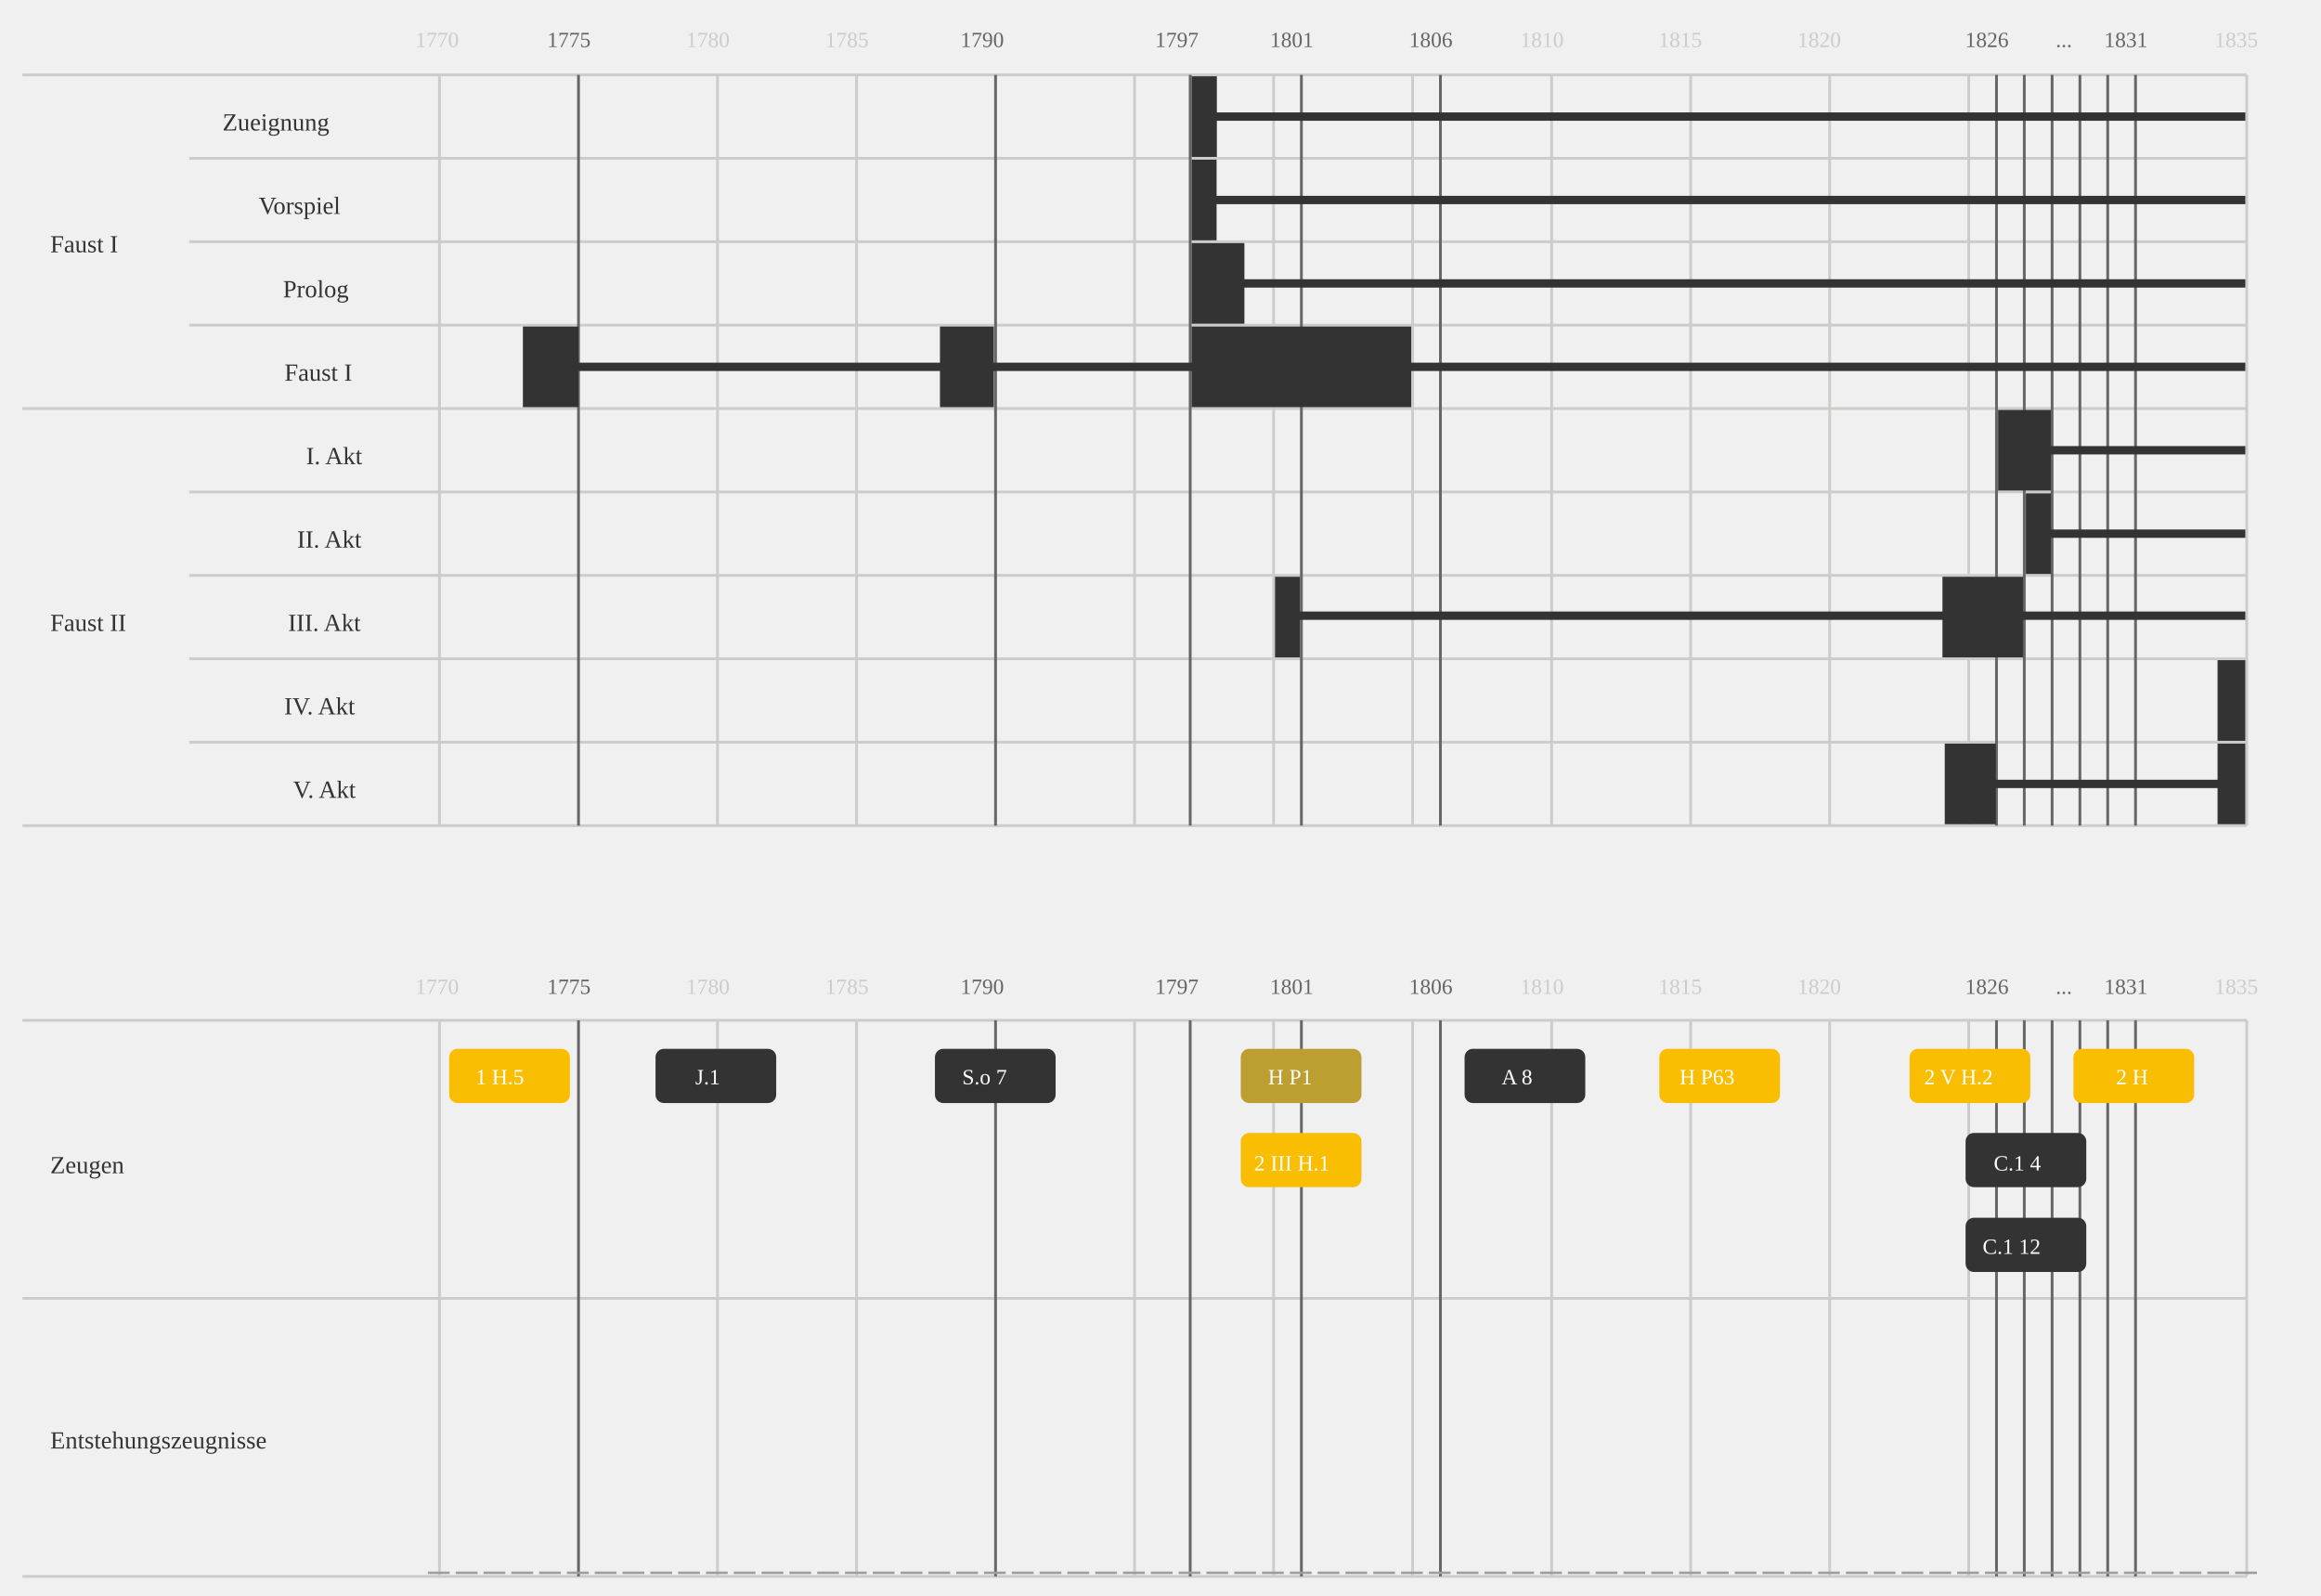
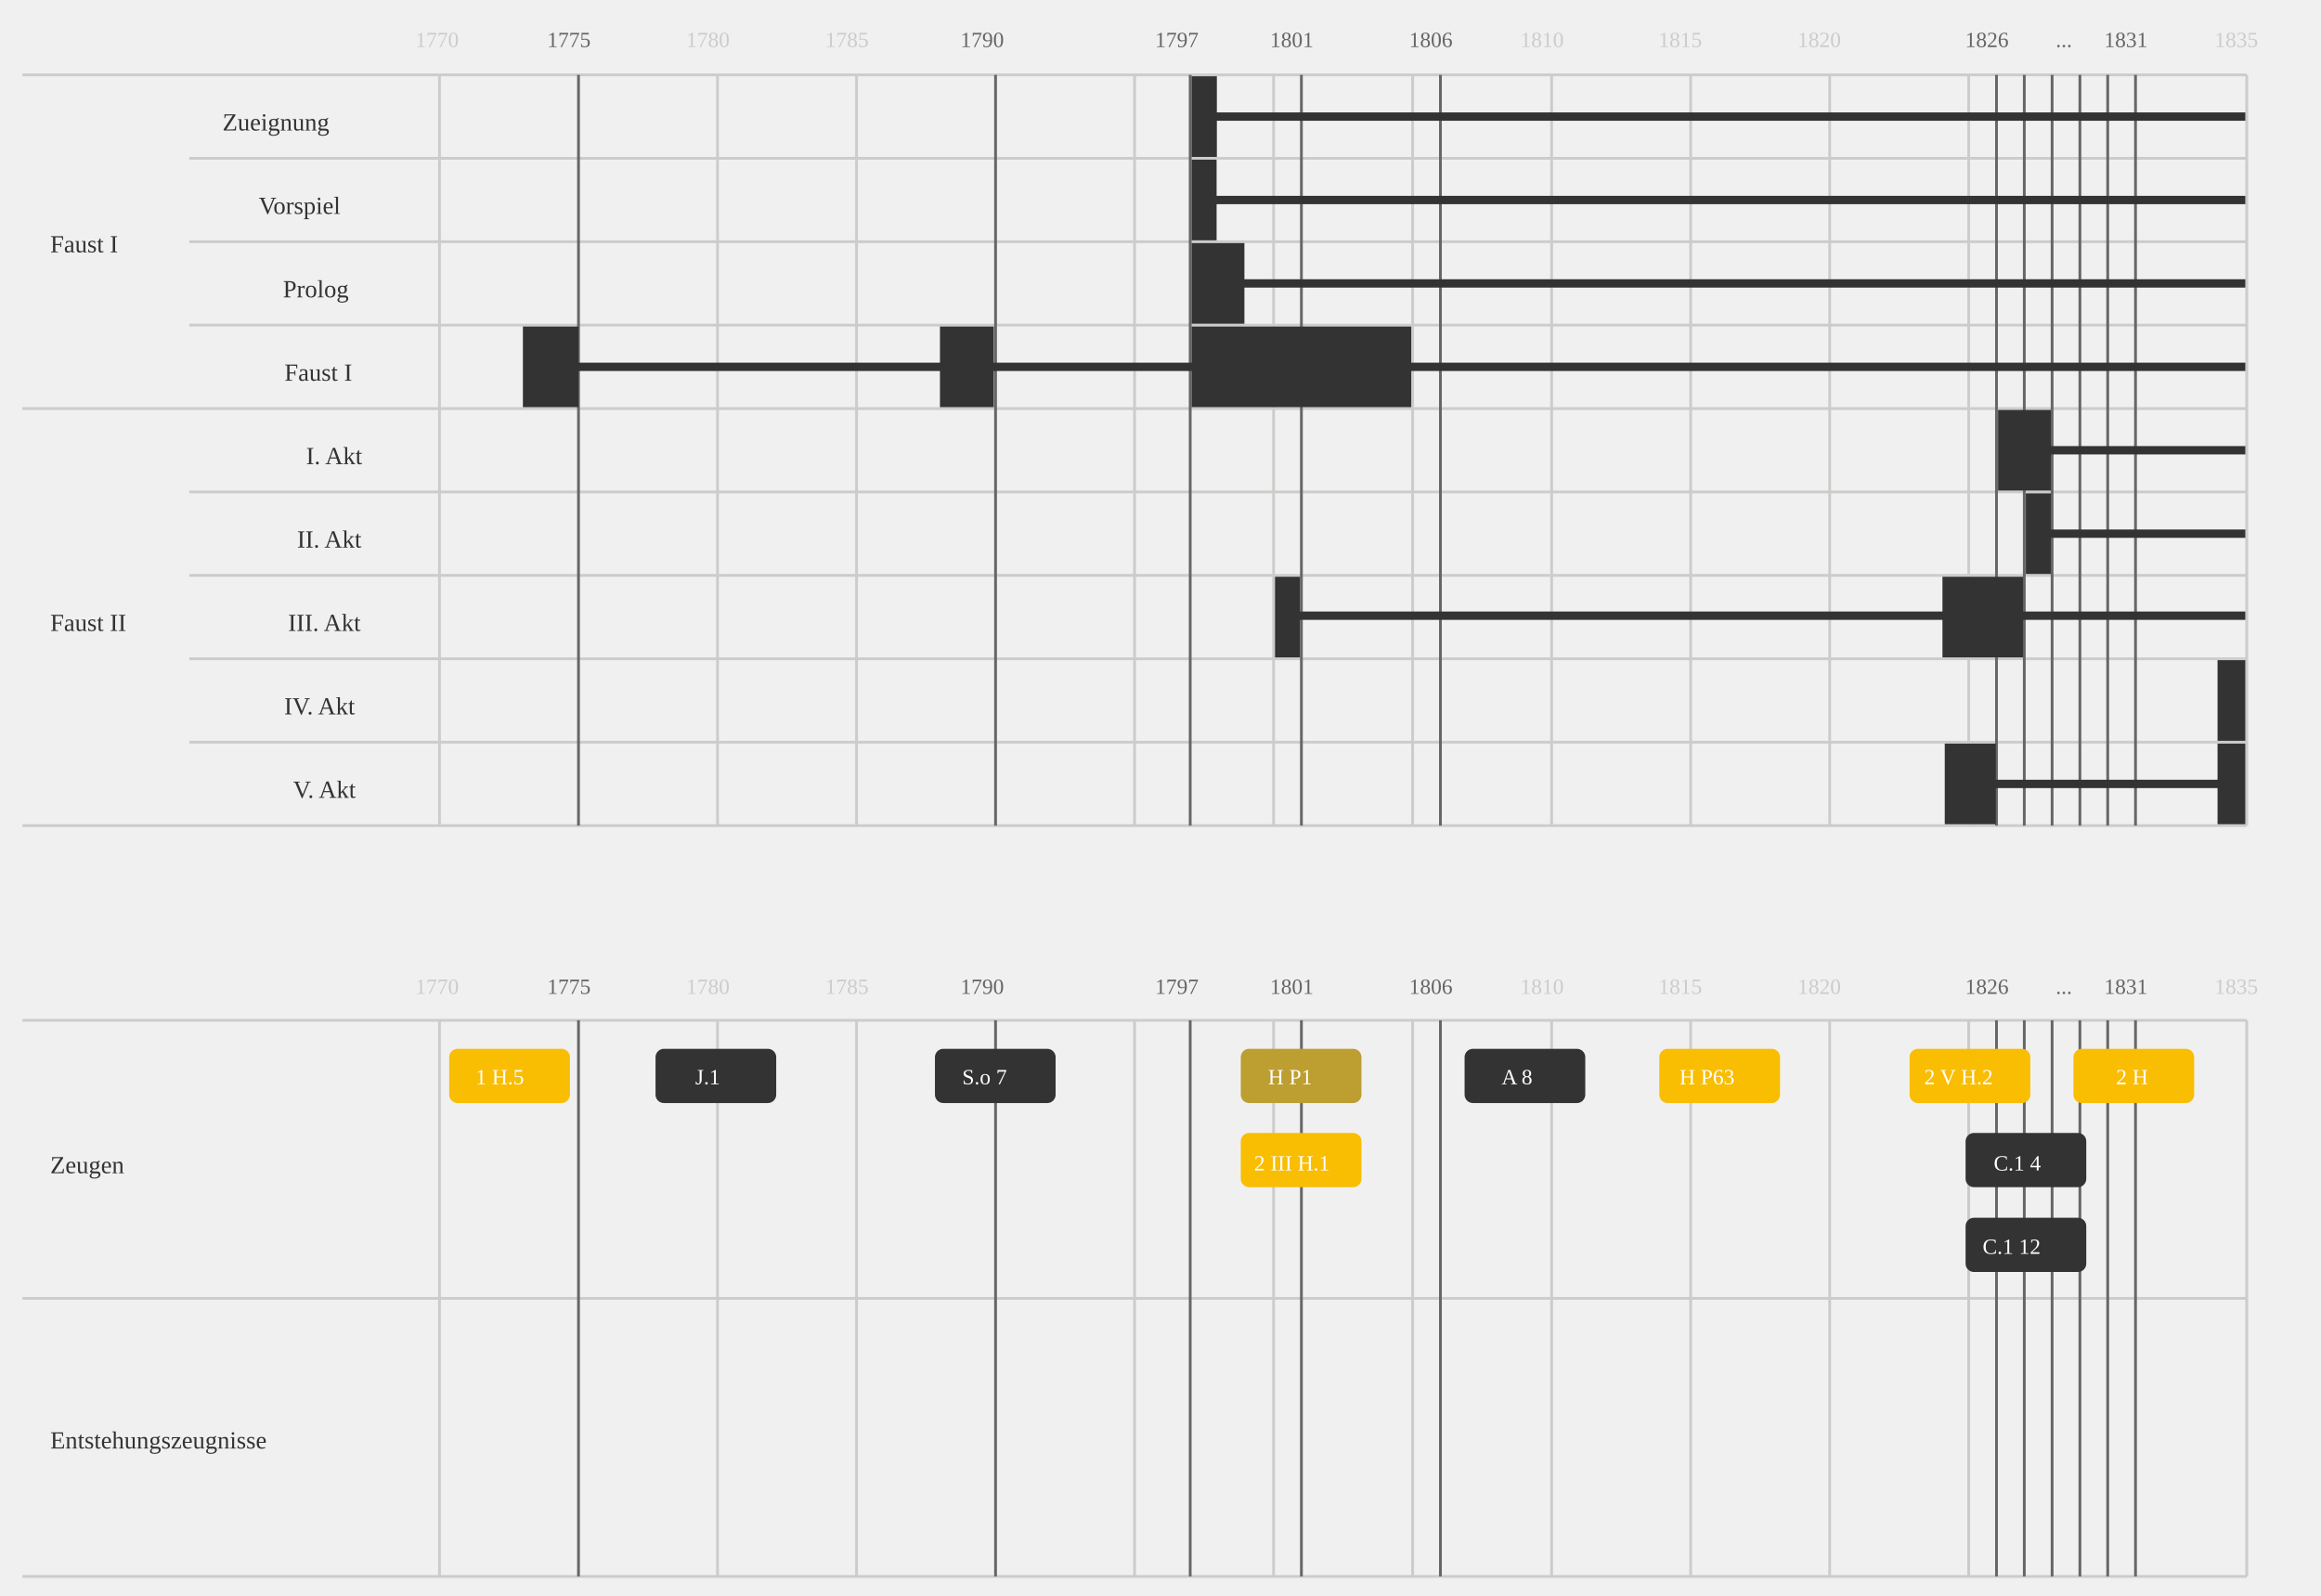
<svg xmlns="http://www.w3.org/2000/svg" xmlns:xlink="http://www.w3.org/1999/xlink" version="1.1" baseProfile="full" width="960" height="660">
  <style type="text/css">

  svg a &gt; * {
    opacity: 0;
  }

  svg a &gt; *:hover {
    opacity: 1;
  }

</style>
  <g id="Genese">
    <g>
      <text transform="matrix(1 0 0 1 226.3062 19.4717)" style="fill:#666666; font-size:0.75em;">1775</text>
      <text transform="matrix(1 0 0 1 283.8062 19.4717)" style="fill:#CCCCCB; font-size:0.75em;">1780</text>
      <text transform="matrix(1 0 0 1 341.3062 19.4717)" style="fill:#CCCCCB; font-size:0.75em;">1785</text>
      <text transform="matrix(1 0 0 1 628.8066 19.4717)" style="fill:#CCCCCB; font-size:0.75em;">1810</text>
      <text transform="matrix(1 0 0 1 685.9609 19.4717)" style="fill:#CCCCCB; font-size:0.75em;">1815</text>
      <text transform="matrix(1 0 0 1 915.9609 19.4717)" style="fill:#CCCCCB; font-size:0.75em;">1835</text>
      <text transform="matrix(1 0 0 1 743.4609 19.4717)" style="fill:#CCCCCB; font-size:0.75em;">1820</text>
      <text transform="matrix(1 0 0 1 171.7837 19.4717)" style="fill:#CCCCCB; font-size:0.75em;">1770</text>
      <text transform="matrix(1 0 0 1 397.248 19.4717)" style="fill:#666666; font-size:0.75em;">1790</text>
      <text transform="matrix(1 0 0 1 477.7627 19.4717)" style="fill:#666666; font-size:0.75em;">1797</text>
      <text transform="matrix(1 0 0 1 525.3057 19.4717)" style="fill:#666666; font-size:0.75em;">1801</text>
      <text transform="matrix(1 0 0 1 582.8066 19.4717)" style="fill:#666666; font-size:0.75em;">1806</text>
      <text transform="matrix(1 0 0 1 812.8076 19.4717)" style="fill:#666666; font-size:0.75em;">1826</text>
      <text transform="matrix(1 0 0 1 850.2852 19.4717)" style="fill:#666666; font-size:0.75em;">...</text>
      <text transform="matrix(1 0 0 1 870.3076 19.4717)" style="fill:#666666; font-size:0.75em;">1831</text>
      <line style="fill:none;stroke:#CCCCCB;stroke-width:1.15;" x1="9.277" y1="30.97" x2="929.281" y2="30.97" />
      <line style="fill:none;stroke:#CCCCCB;stroke-width:1.15;" x1="78.277" y1="65.47" x2="929.281" y2="65.47" />
      <line style="fill:none;stroke:#CCCCCB;stroke-width:1.15;" x1="78.277" y1="99.97" x2="929.281" y2="99.97" />
      <line style="fill:none;stroke:#CCCCCB;stroke-width:1.15;" x1="78.277" y1="134.47" x2="929.281" y2="134.47" />
      <line style="fill:none;stroke:#CCCCCB;stroke-width:1.15;" x1="9.277" y1="168.97" x2="929.281" y2="168.97" />
      <line style="fill:none;stroke:#CCCCCB;stroke-width:1.15;" x1="78.277" y1="203.47" x2="929.281" y2="203.47" />
      <line style="fill:none;stroke:#CCCCCB;stroke-width:1.15;" x1="78.277" y1="237.97" x2="929.281" y2="237.97" />
      <line style="fill:none;stroke:#CCCCCB;stroke-width:1.15;" x1="78.277" y1="272.47" x2="929.281" y2="272.47" />
      <line style="fill:none;stroke:#CCCCCB;stroke-width:1.15;" x1="78.277" y1="306.97" x2="929.281" y2="306.97" />
      <line style="fill:none;stroke:#CCCCCB;stroke-width:1.15;" x1="9.277" y1="341.47" x2="929.281" y2="341.47" />
      <line style="fill:none;stroke:#CCCCCB;stroke-width:1.15;" x1="181.777" y1="30.97" x2="181.777" y2="341.47" />
      <line style="fill:none;stroke:#CCCCCB;stroke-width:1.15;" x1="296.777" y1="30.97" x2="296.777" y2="341.47" />
      <line style="fill:none;stroke:#CCCCCB;stroke-width:1.15;" x1="354.277" y1="30.97" x2="354.277" y2="341.47" />
      <line style="fill:none;stroke:#CCCCCB;stroke-width:1.15;" x1="469.277" y1="30.97" x2="469.277" y2="341.47" />
      <line style="fill:none;stroke:#CCCCCB;stroke-width:1.15;" x1="526.781" y1="30.97" x2="526.781" y2="341.47" />
      <line style="fill:none;stroke:#CCCCCB;stroke-width:1.15;" x1="584.281" y1="30.97" x2="584.281" y2="341.47" />
      <line style="fill:none;stroke:#CCCCCB;stroke-width:1.15;" x1="641.781" y1="30.97" x2="641.781" y2="341.47" />
      <line style="fill:none;stroke:#CCCCCB;stroke-width:1.15;" x1="699.281" y1="30.97" x2="699.281" y2="341.47" />
      <line style="fill:none;stroke:#CCCCCB;stroke-width:1.15;" x1="756.781" y1="30.97" x2="756.781" y2="341.47" />
      <line style="fill:none;stroke:#CCCCCB;stroke-width:1.15;" x1="814.281" y1="30.97" x2="814.281" y2="341.47" />
      <line style="fill:none;stroke:#CCCCCB;stroke-width:1.15;" x1="929.281" y1="30.97" x2="929.281" y2="341.47" />
      <line style="fill:none;stroke:#666666;stroke-width:1.15;" x1="239.277" y1="30.97" x2="239.277" y2="341.47" />
      <line style="fill:none;stroke:#666666;stroke-width:1.15;" x1="411.777" y1="30.97" x2="411.777" y2="341.47" />
      <line style="fill:none;stroke:#666666;stroke-width:1.15;" x1="492.281" y1="30.97" x2="492.281" y2="341.47" />
      <line style="fill:none;stroke:#666666;stroke-width:1.15;" x1="538.281" y1="30.97" x2="538.281" y2="341.47" />
      <line style="fill:none;stroke:#666666;stroke-width:1.15;" x1="871.781" y1="30.97" x2="871.781" y2="341.47" />
      <line style="fill:none;stroke:#666666;stroke-width:1.15;" x1="595.781" y1="30.97" x2="595.781" y2="341.47" />
      <line style="fill:none;stroke:#666666;stroke-width:1.15;" x1="825.781" y1="30.97" x2="825.781" y2="341.47" />
      <line style="fill:none;stroke:#666666;stroke-width:1.15;" x1="837.281" y1="30.97" x2="837.281" y2="341.47" />
      <line style="fill:none;stroke:#666666;stroke-width:1.15;" x1="848.781" y1="30.97" x2="848.781" y2="341.47" />
      <line style="fill:none;stroke:#666666;stroke-width:1.15;" x1="860.281" y1="30.97" x2="860.281" y2="341.47" />
      <line style="fill:none;stroke:#666666;stroke-width:1.15;" x1="883.281" y1="30.97" x2="883.281" y2="341.47" />
      <text transform="matrix(1 0 0 1 92.0278 53.9722)" style="fill:#333333; font-size:0.85em;">Zueignung</text>
      <text transform="matrix(1 0 0 1 107.001 88.4712)" style="fill:#333333; font-size:0.85em;">Vorspiel</text>
      <text transform="matrix(1 0 0 1 117.0337 122.9707)" style="fill:#333333; font-size:0.85em;">Prolog</text>
      <text transform="matrix(1 0 0 1 117.6406 157.4712)" style="fill:#333333; font-size:0.85em;">Faust I</text>
      <text transform="matrix(1 0 0 1 126.5835 191.9712)" style="fill:#333333; font-size:0.85em;">I. Akt</text>
      <text transform="matrix(1 0 0 1 122.8711 226.4712)" style="fill:#333333; font-size:0.85em;">II. Akt</text>
      <text transform="matrix(1 0 0 1 119.1592 260.9712)" style="fill:#333333; font-size:0.85em;">III. Akt</text>
      <text transform="matrix(1 0 0 1 117.5303 295.4707)" style="fill:#333333; font-size:0.85em;">IV. Akt</text>
      <text transform="matrix(1 0 0 1 121.2427 329.9712)" style="fill:#333333; font-size:0.85em;">V. Akt</text>
      <text transform="matrix(1 0 0 1 20.7773 260.9712)" style="fill:#333333; font-size:0.85em;">Faust II</text>
      <text transform="matrix(1 0 0 1 20.7773 104.3789)" style="fill:#333333; font-size:0.85em;">Faust I</text>
    </g>
    <g id="Grobgliederung">
      <polygon style="fill:#333333;" points="928.706,46.495 503.316,46.495 503.316,31.545 492.856,31.545 492.856,46.495     492.856,49.945 492.856,64.895 503.316,64.895 503.316,49.945 928.706,49.945" />
      <polygon style="fill:#333333;" points="928.706,80.995 503.206,80.995 503.206,66.045 492.856,66.045 492.856,80.995     492.856,84.445 492.856,99.395 503.206,99.395 503.206,84.445 928.706,84.445" />
      <polygon style="fill:#333333;" points="928.706,115.495 514.706,115.495 514.706,100.545 492.856,100.545 492.856,115.495     492.856,118.945 492.856,133.895 514.706,133.895 514.706,118.945 928.706,118.945" />
      <polygon style="fill:#333333;" points="928.706,149.995 583.706,149.995 583.706,135.045 492.856,135.045 492.856,149.995     411.059,149.995 411.059,135.045 388.777,135.045 388.777,149.995 239.277,149.995 239.277,135.045 216.277,135.045     216.277,168.395 239.277,168.395 239.277,153.445 388.777,153.445 388.777,168.395 411.059,168.395 411.059,153.445     492.856,153.445 492.856,168.395 583.706,168.395 583.706,153.445 928.706,153.445" />
      <polygon style="fill:#333333;" points="928.706,184.495 848.273,184.495 848.273,169.545 826.424,169.545 826.424,202.895     848.273,202.895 848.273,187.945 928.706,187.945" />
      <polygon style="fill:#333333;" points="928.706,218.995 848.273,218.995 848.273,204.045 837.924,204.045 837.924,237.395     848.273,237.395 848.273,222.445 928.706,222.445" />
      <polygon style="fill:#333333;" points="928.706,252.92 836.773,252.92 836.773,238.545 803.424,238.545 803.424,252.92     537.706,252.92 537.706,238.545 527.356,238.545 527.356,271.895 537.706,271.895 537.706,256.37 803.424,256.37 803.424,271.895     836.773,271.895 836.773,256.37 928.706,256.37" />
      <rect x="917.206" y="273.045" style="fill:#333333;" width="11.5" height="33.35" />
      <polygon style="fill:#333333;" points="917.206,307.545 917.206,322.495 825.503,322.495 825.503,307.545 804.376,307.545     804.376,340.895 825.503,340.895 825.503,325.945 917.206,325.945 917.206,340.895 928.706,340.895 928.706,307.545" />
    </g>
    <a xlink:href="genesis_faust_i">
      <rect x="9.277" y="30.436" width="920.004" height="138" style="fill:#ADD8E6; fill-opacity:0.25" class="highlight show-tooltip" title="Faust I" />
    </a>
    <a xlink:href="genesis_faust_ii">
      <rect x="9.277" y="168.436" width="920.004" height="172.5" style="fill:#ADD8E6; fill-opacity:0.25" class="highlight show-tooltip" title="Faust II" />
    </a>
  </g>
  <g id="Zeugnisse">
    <g>
      <text transform="matrix(1 0 0 1 226.3062 411.0742)" style="fill:#666666; font-size:0.75em;">1775</text>
      <text transform="matrix(1 0 0 1 283.8062 411.0742)" style="fill:#CCCCCB; font-size:0.75em;">1780</text>
      <text transform="matrix(1 0 0 1 341.3062 411.0742)" style="fill:#CCCCCB; font-size:0.75em;">1785</text>
      <text transform="matrix(1 0 0 1 628.8066 411.0742)" style="fill:#CCCCCB; font-size:0.75em;">1810</text>
      <text transform="matrix(1 0 0 1 685.9609 411.0742)" style="fill:#CCCCCB; font-size:0.75em;">1815</text>
      <text transform="matrix(1 0 0 1 915.9609 411.0742)" style="fill:#CCCCCB; font-size:0.75em;">1835</text>
      <text transform="matrix(1 0 0 1 743.4609 411.0742)" style="fill:#CCCCCB; font-size:0.75em;">1820</text>
      <text transform="matrix(1 0 0 1 171.7837 411.0742)" style="fill:#CCCCCB; font-size:0.75em;">1770</text>
      <text transform="matrix(1 0 0 1 397.248 411.0742)" style="fill:#666666; font-size:0.75em;">1790</text>
      <text transform="matrix(1 0 0 1 477.7627 411.0742)" style="fill:#666666; font-size:0.75em;">1797</text>
      <text transform="matrix(1 0 0 1 525.3057 411.0742)" style="fill:#666666; font-size:0.75em;">1801</text>
      <text transform="matrix(1 0 0 1 582.8066 411.0742)" style="fill:#666666; font-size:0.75em;">1806</text>
      <text transform="matrix(1 0 0 1 812.8076 411.0742)" style="fill:#666666; font-size:0.75em;">1826</text>
      <text transform="matrix(1 0 0 1 850.2852 411.0742)" style="fill:#666666; font-size:0.75em;">...</text>
      <text transform="matrix(1 0 0 1 870.3076 411.0742)" style="fill:#666666; font-size:0.75em;">1831</text>
      <line style="fill:none;stroke:#CCCCCB;stroke-width:1.15;" x1="9.277" y1="421.997" x2="929.281" y2="421.997" />
      <line style="fill:none;stroke:#CCCCCB;stroke-width:1.15;" x1="9.277" y1="536.997" x2="929.281" y2="536.997" />
      <line style="fill:none;stroke:#CCCCCB;stroke-width:1.15;" x1="9.277" y1="651.997" x2="929.281" y2="651.997" />
      <line style="fill:none;stroke:#CCCCCB;stroke-width:1.15;" x1="181.777" y1="421.997" x2="181.777" y2="651.997" />
      <line style="fill:none;stroke:#CCCCCB;stroke-width:1.15;" x1="296.777" y1="421.997" x2="296.777" y2="651.997" />
      <line style="fill:none;stroke:#CCCCCB;stroke-width:1.15;" x1="354.277" y1="421.997" x2="354.277" y2="651.997" />
      <line style="fill:none;stroke:#CCCCCB;stroke-width:1.15;" x1="469.277" y1="421.997" x2="469.277" y2="651.997" />
      <line style="fill:none;stroke:#CCCCCB;stroke-width:1.15;" x1="526.781" y1="421.997" x2="526.781" y2="651.997" />
      <line style="fill:none;stroke:#CCCCCB;stroke-width:1.15;" x1="584.281" y1="421.997" x2="584.281" y2="651.997" />
      <line style="fill:none;stroke:#CCCCCB;stroke-width:1.15;" x1="641.781" y1="421.997" x2="641.781" y2="651.997" />
      <line style="fill:none;stroke:#CCCCCB;stroke-width:1.15;" x1="699.281" y1="421.997" x2="699.281" y2="651.997" />
      <line style="fill:none;stroke:#CCCCCB;stroke-width:1.15;" x1="756.781" y1="421.997" x2="756.781" y2="651.997" />
      <line style="fill:none;stroke:#CACAC9;stroke-width:1.15;" x1="814.281" y1="421.997" x2="814.281" y2="651.997" />
      <line style="fill:none;stroke:#CCCCCB;stroke-width:1.15;" x1="929.281" y1="421.997" x2="929.281" y2="651.997" />
      <line style="fill:none;stroke:#666666;stroke-width:1.15;" x1="239.277" y1="421.997" x2="239.277" y2="651.997" />
      <line style="fill:none;stroke:#666666;stroke-width:1.15;" x1="411.777" y1="421.997" x2="411.777" y2="651.997" />
      <line style="fill:none;stroke:#666666;stroke-width:1.15;" x1="492.281" y1="421.997" x2="492.281" y2="651.997" />
      <line style="fill:none;stroke:#666666;stroke-width:1.15;" x1="538.281" y1="421.997" x2="538.281" y2="651.997" />
      <line style="fill:none;stroke:#666666;stroke-width:1.15;" x1="871.781" y1="421.997" x2="871.781" y2="651.997" />
      <line style="fill:none;stroke:#666666;stroke-width:1.15;" x1="595.781" y1="421.997" x2="595.781" y2="651.997" />
      <line style="fill:none;stroke:#666666;stroke-width:1.15;" x1="825.781" y1="421.997" x2="825.781" y2="651.997" />
      <line style="fill:none;stroke:#666666;stroke-width:1.15;" x1="837.281" y1="421.997" x2="837.281" y2="651.997" />
      <line style="fill:none;stroke:#666666;stroke-width:1.15;" x1="848.781" y1="421.997" x2="848.781" y2="651.997" />
      <line style="fill:none;stroke:#666666;stroke-width:1.15;" x1="860.281" y1="421.997" x2="860.281" y2="651.997" />
      <line style="fill:none;stroke:#666666;stroke-width:1.15;" x1="883.281" y1="421.997" x2="883.281" y2="651.997" />
      <text transform="matrix(1 0 0 1 20.7773 485.249)" style="fill:#333333; font-size:0.85em;">Zeugen</text>
      <text transform="matrix(1 0 0 1 20.7773 599.0986)" style="fill:#333333; font-size:0.85em;">Entstehungszeugnisse</text>
    </g>
    <g id="Zeugen">
      <path style="fill:#F9BD02;" d="M235.722,452.76c0,1.896-1.553,3.449-3.45,3.449h-43.019c-1.897,0-3.449-1.554-3.449-3.449v-15.525    c0-1.896,1.552-3.45,3.449-3.45h43.019c1.897,0,3.45,1.554,3.45,3.45V452.76z" />
      <path style="fill:#333333;" d="M321.054,452.76c0,1.896-1.553,3.449-3.45,3.449h-43.018c-1.898,0-3.45-1.554-3.45-3.449v-15.525    c0-1.896,1.552-3.45,3.45-3.45h43.018c1.897,0,3.45,1.554,3.45,3.45V452.76z" />
      <path style="fill:#333333;" d="M436.622,452.76c0,1.896-1.553,3.449-3.45,3.449h-43.019c-1.897,0-3.45-1.554-3.45-3.449v-15.525    c0-1.896,1.553-3.45,3.45-3.45h43.019c1.897,0,3.45,1.554,3.45,3.45V452.76z" />
      <path style="fill:#333333;" d="M655.693,452.76c0,1.896-1.552,3.449-3.45,3.449h-43.016c-1.898,0-3.45-1.554-3.45-3.449v-15.525    c0-1.896,1.552-3.45,3.45-3.45h43.014c1.897,0,3.45,1.554,3.45,3.45L655.693,452.76L655.693,452.76z" />
      <path style="fill:#BC9E31;" d="M563.118,452.76c0,1.896-1.552,3.449-3.45,3.449h-43.016c-1.898,0-3.45-1.554-3.45-3.449v-15.525    c0-1.896,1.552-3.45,3.45-3.45h43.016c1.898,0,3.45,1.554,3.45,3.45V452.76z" />
      <path style="fill:#F9BD02;" d="M736.243,452.76c0,1.896-1.555,3.449-3.45,3.449h-43.017c-1.896,0-3.449-1.554-3.449-3.449v-15.525    c0-1.896,1.554-3.45,3.449-3.45h43.017c1.896,0,3.45,1.554,3.45,3.45V452.76z" />
      <path style="fill:#F9BD02;" d="M839.759,452.76c0,1.896-1.558,3.449-3.45,3.449h-43.02c-1.896,0-3.45-1.554-3.45-3.449v-15.525    c0-1.896,1.555-3.45,3.45-3.45h43.02c1.893,0,3.45,1.554,3.45,3.45V452.76z" />
      <path style="fill:#333333;" d="M862.916,487.555c0,1.896-1.553,3.45-3.45,3.45h-43.02c-1.895,0-3.45-1.555-3.45-3.45v-15.525    c0-1.896,1.556-3.449,3.45-3.449h43.02c1.897,0,3.45,1.553,3.45,3.449V487.555z" />
      <path style="fill:#333333;" d="M862.916,522.636c0,1.895-1.553,3.449-3.45,3.449h-43.02c-1.895,0-3.45-1.555-3.45-3.449V507.11    c0-1.898,1.556-3.45,3.45-3.45h43.02c1.897,0,3.45,1.552,3.45,3.45V522.636z" />
      <path style="fill:#F9BD02;" d="M907.536,452.76c0,1.896-1.552,3.449-3.449,3.449h-43.018c-1.895,0-3.45-1.554-3.45-3.449v-15.525    c0-1.896,1.556-3.45,3.45-3.45h43.018c1.897,0,3.449,1.554,3.449,3.45V452.76z" />
      <path style="fill:#F9BD02;" d="M563.118,487.563c0,1.895-1.552,3.45-3.45,3.45h-43.016c-1.898,0-3.45-1.556-3.45-3.45v-15.524    c0-1.898,1.552-3.45,3.45-3.45h43.016c1.898,0,3.45,1.552,3.45,3.45V487.563z" />
      <text transform="matrix(1 0 0 1 196.7275 448.4492)" style="fill:#FFFFFF; font-size:0.75em;">1 H.5</text>
      <text transform="matrix(1 0 0 1 287.5771 448.4492)" style="fill:#FFFFFF; font-size:0.75em;">J.1</text>
      <text transform="matrix(1 0 0 1 397.9775 448.4492)" style="fill:#FFFFFF; font-size:0.75em;">S.o 7</text>
      <text transform="matrix(1 0 0 1 694.6787 448.4492)" style="fill:#FFFFFF; font-size:0.75em;">H P63</text>
      <text transform="matrix(1 0 0 1 795.8779 448.4492)" style="fill:#FFFFFF; font-size:0.75em;">2 V H.2</text>
      <text transform="matrix(1 0 0 1 875.2285 448.4492)" style="fill:#FFFFFF; font-size:0.75em;">2 H</text>
      <text transform="matrix(1 0 0 1 524.4766 448.4492)" style="fill:#FFFFFF; font-size:0.75em;">H P1</text>
      <text transform="matrix(1 0 0 1 518.7266 484.0986)" style="fill:#FFFFFF; font-size:0.75em;">2 III H.1</text>
      <text transform="matrix(1 0 0 1 824.6279 484.0986)" style="fill:#FFFFFF; font-size:0.75em;">C.1 4</text>
      <text transform="matrix(1 0 0 1 820.0283 518.5986)" style="fill:#FFFFFF; font-size:0.75em;">C.1 12</text>
      <text transform="matrix(1 0 0 1 621.0781 448.4492)" style="fill:#FFFFFF; font-size:0.75em;">A 8</text>
      <a xlink:href="document?sigil=1_H.5">
        <rect x="185.802" y="433.739" style="fill-opacity:0;" width="50" height="23" class="invisible" />
      </a>
      <a xlink:href="document?sigil=J.1">
        <rect x="270.327" y="433.739" style="fill-opacity:0;" width="50" height="23" class="invisible" />
      </a>
      <a xlink:href="# ">
        <rect x="386.478" y="433.739" style="fill-opacity:0;" width="50" height="23" class="invisible" />
      </a>
      <a xlink:href="document?sigil=H_P1">
        <rect x="512.981" y="433.739" style="fill-opacity:0;" width="50" height="23" class="invisible" />
      </a>
      <a xlink:href="document?sigil=2_III_H.1">
        <rect x="512.981" y="468.585" style="fill-opacity:0;" width="50" height="23" class="invisible" />
      </a>
      <a xlink:href="#">
        <rect x="605.556" y="433.739" style="fill-opacity:0;" width="50" height="23" class="invisible" />
      </a>
      <a xlink:href="document?sigil=H_P63">
        <rect x="686.056" y="433.739" style="fill-opacity:0;" width="50" height="23" class="invisible" />
      </a>
      <a xlink:href="document?sigil=2_V_H.2">
        <rect x="789.556" y="433.739" style="fill-opacity:0;" width="50" height="23" class="invisible" />
      </a>
      <a xlink:href="document?sigil=2_H">
        <rect x="857.406" y="433.739" style="fill-opacity:0;" width="50" height="23" class="invisible" />
      </a>
      <a xlink:href="document?sigil=C.1_4">
        <rect x="812.556" y="468.585" style="fill-opacity:0;" width="50" height="23" class="invisible" />
      </a>
      <a xlink:href="document?sigil=C.1_12">
        <rect x="812.556" y="503.66" style="fill-opacity:0;" width="50" height="23" class="invisible" />
      </a>
    </g>
-     <g id="Entstehungszeugnisse">
-       <rect id="Jahr_1770" x="177.0" y="650" style="fill:#9B9D9E;" width="9" height="1" />
-       <rect id="Jahr_1771" x="188.5" y="650" style="fill:#9B9D9E;" width="9" height="1" />
-       <rect id="Jahr_1772" x="200.0" y="650" style="fill:#9B9D9E;" width="9" height="1" />
-       <rect id="Jahr_1773" x="211.5" y="650" style="fill:#9B9D9E;" width="9" height="1" />
-       <rect id="Jahr_1774" x="223.0" y="650" style="fill:#9B9D9E;" width="9" height="1" />
-       <rect id="Jahr_1775" x="234.5" y="650" style="fill:#9B9D9E;" width="9" height="1" />
-       <rect id="Jahr_1776" x="246.0" y="650" style="fill:#9B9D9E;" width="9" height="1" />
-       <rect id="Jahr_1777" x="257.5" y="650" style="fill:#9B9D9E;" width="9" height="1" />
-       <rect id="Jahr_1778" x="269.0" y="650" style="fill:#9B9D9E;" width="9" height="1" />
-       <rect id="Jahr_1779" x="280.5" y="650" style="fill:#9B9D9E;" width="9" height="1" />
-       <rect id="Jahr_1780" x="292.0" y="650" style="fill:#9B9D9E;" width="9" height="1" />
-       <rect id="Jahr_1781" x="303.5" y="650" style="fill:#9B9D9E;" width="9" height="1" />
-       <rect id="Jahr_1782" x="315.0" y="650" style="fill:#9B9D9E;" width="9" height="1" />
-       <rect id="Jahr_1783" x="326.5" y="650" style="fill:#9B9D9E;" width="9" height="1" />
-       <rect id="Jahr_1784" x="338.0" y="650" style="fill:#9B9D9E;" width="9" height="1" />
-       <rect id="Jahr_1785" x="349.5" y="650" style="fill:#9B9D9E;" width="9" height="1" />
-       <rect id="Jahr_1786" x="361.0" y="650" style="fill:#9B9D9E;" width="9" height="1" />
-       <rect id="Jahr_1787" x="372.5" y="650" style="fill:#9B9D9E;" width="9" height="1" />
-       <rect id="Jahr_1788" x="384.0" y="650" style="fill:#9B9D9E;" width="9" height="1" />
-       <rect id="Jahr_1789" x="395.5" y="650" style="fill:#9B9D9E;" width="9" height="1" />
-       <rect id="Jahr_1790" x="407.0" y="650" style="fill:#9B9D9E;" width="9" height="1" />
-       <rect id="Jahr_1791" x="418.5" y="650" style="fill:#9B9D9E;" width="9" height="1" />
-       <rect id="Jahr_1792" x="430.0" y="650" style="fill:#9B9D9E;" width="9" height="1" />
-       <rect id="Jahr_1793" x="441.5" y="650" style="fill:#9B9D9E;" width="9" height="1" />
-       <rect id="Jahr_1794" x="453.0" y="650" style="fill:#9B9D9E;" width="9" height="1" />
-       <rect id="Jahr_1795" x="464.5" y="650" style="fill:#9B9D9E;" width="9" height="1" />
-       <rect id="Jahr_1796" x="476.0" y="650" style="fill:#9B9D9E;" width="9" height="1" />
-       <rect id="Jahr_1797" x="487.5" y="650" style="fill:#9B9D9E;" width="9" height="1" />
-       <rect id="Jahr_1798" x="499.0" y="650" style="fill:#9B9D9E;" width="9" height="1" />
-       <rect id="Jahr_1799" x="510.5" y="650" style="fill:#9B9D9E;" width="9" height="1" />
-       <rect id="Jahr_1800" x="522.0" y="650" style="fill:#9B9D9E;" width="9" height="1" />
-       <rect id="Jahr_1801" x="533.5" y="650" style="fill:#9B9D9E;" width="9" height="1" />
-       <rect id="Jahr_1802" x="545.0" y="650" style="fill:#9B9D9E;" width="9" height="1" />
-       <rect id="Jahr_1803" x="556.5" y="650" style="fill:#9B9D9E;" width="9" height="1" />
-       <rect id="Jahr_1804" x="568.0" y="650" style="fill:#9B9D9E;" width="9" height="1" />
-       <rect id="Jahr_1805" x="579.5" y="650" style="fill:#9B9D9E;" width="9" height="1" />
-       <rect id="Jahr_1806" x="591.0" y="650" style="fill:#9B9D9E;" width="9" height="1" />
-       <rect id="Jahr_1807" x="602.5" y="650" style="fill:#9B9D9E;" width="9" height="1" />
-       <rect id="Jahr_1808" x="614.0" y="650" style="fill:#9B9D9E;" width="9" height="1" />
-       <rect id="Jahr_1809" x="625.5" y="650" style="fill:#9B9D9E;" width="9" height="1" />
-       <rect id="Jahr_1810" x="637.0" y="650" style="fill:#9B9D9E;" width="9" height="1" />
-       <rect id="Jahr_1811" x="648.5" y="650" style="fill:#9B9D9E;" width="9" height="1" />
-       <rect id="Jahr_1812" x="660.0" y="650" style="fill:#9B9D9E;" width="9" height="1" />
-       <rect id="Jahr_1813" x="671.5" y="650" style="fill:#9B9D9E;" width="9" height="1" />
-       <rect id="Jahr_1814" x="683.0" y="650" style="fill:#9B9D9E;" width="9" height="1" />
-       <rect id="Jahr_1815" x="694.5" y="650" style="fill:#9B9D9E;" width="9" height="1" />
-       <rect id="Jahr_1816" x="706.0" y="650" style="fill:#9B9D9E;" width="9" height="1" />
-       <rect id="Jahr_1817" x="717.5" y="650" style="fill:#9B9D9E;" width="9" height="1" />
-       <rect id="Jahr_1818" x="729.0" y="650" style="fill:#9B9D9E;" width="9" height="1" />
-       <rect id="Jahr_1819" x="740.5" y="650" style="fill:#9B9D9E;" width="9" height="1" />
-       <rect id="Jahr_1820" x="752.0" y="650" style="fill:#9B9D9E;" width="9" height="1" />
-       <rect id="Jahr_1821" x="763.5" y="650" style="fill:#9B9D9E;" width="9" height="1" />
-       <rect id="Jahr_1822" x="775.0" y="650" style="fill:#9B9D9E;" width="9" height="1" />
-       <rect id="Jahr_1823" x="786.5" y="650" style="fill:#9B9D9E;" width="9" height="1" />
-       <rect id="Jahr_1824" x="798.0" y="650" style="fill:#9B9D9E;" width="9" height="1" />
-       <rect id="Jahr_1825" x="809.5" y="650" style="fill:#9B9D9E;" width="9" height="1" />
-       <rect id="Jahr_1826" x="821.0" y="650" style="fill:#9B9D9E;" width="9" height="1" />
-       <rect id="Jahr_1827" x="832.5" y="650" style="fill:#9B9D9E;" width="9" height="1" />
-       <rect id="Jahr_1828" x="844.0" y="650" style="fill:#9B9D9E;" width="9" height="1" />
-       <rect id="Jahr_1829" x="855.5" y="650" style="fill:#9B9D9E;" width="9" height="1" />
-       <rect id="Jahr_1830" x="867.0" y="650" style="fill:#9B9D9E;" width="9" height="1" />
-       <rect id="Jahr_1831" x="878.5" y="650" style="fill:#9B9D9E;" width="9" height="1" />
-       <rect id="Jahr_1832" x="890.0" y="650" style="fill:#9B9D9E;" width="9" height="1" />
-       <rect id="Jahr_1833" x="901.5" y="650" style="fill:#9B9D9E;" width="9" height="1" />
-       <rect id="Jahr_1834" x="913.0" y="650" style="fill:#9B9D9E;" width="9" height="1" />
-       <rect id="Jahr_1835" x="924.5" y="650" style="fill:#9B9D9E;" width="9" height="1" />
+     <g id="Entstehungszeugnisse" transform="translate(0 653) scale(1 -100)">
+       <rect id="tes_1770" x="177.0" y="0" style="fill:#9B9D9E;" width="9" height="0" />
+       <rect id="tes_1771" x="188.5" y="0" style="fill:#9B9D9E;" width="9" height="0" />
+       <rect id="tes_1772" x="200.0" y="0" style="fill:#9B9D9E;" width="9" height="0" />
+       <rect id="tes_1773" x="211.5" y="0" style="fill:#9B9D9E;" width="9" height="0" />
+       <rect id="tes_1774" x="223.0" y="0" style="fill:#9B9D9E;" width="9" height="0" />
+       <rect id="tes_1775" x="234.5" y="0" style="fill:#9B9D9E;" width="9" height="0" />
+       <rect id="tes_1776" x="246.0" y="0" style="fill:#9B9D9E;" width="9" height="0" />
+       <rect id="tes_1777" x="257.5" y="0" style="fill:#9B9D9E;" width="9" height="0" />
+       <rect id="tes_1778" x="269.0" y="0" style="fill:#9B9D9E;" width="9" height="0" />
+       <rect id="tes_1779" x="280.5" y="0" style="fill:#9B9D9E;" width="9" height="0" />
+       <rect id="tes_1780" x="292.0" y="0" style="fill:#9B9D9E;" width="9" height="0" />
+       <rect id="tes_1781" x="303.5" y="0" style="fill:#9B9D9E;" width="9" height="0" />
+       <rect id="tes_1782" x="315.0" y="0" style="fill:#9B9D9E;" width="9" height="0" />
+       <rect id="tes_1783" x="326.5" y="0" style="fill:#9B9D9E;" width="9" height="0" />
+       <rect id="tes_1784" x="338.0" y="0" style="fill:#9B9D9E;" width="9" height="0" />
+       <rect id="tes_1785" x="349.5" y="0" style="fill:#9B9D9E;" width="9" height="0" />
+       <rect id="tes_1786" x="361.0" y="0" style="fill:#9B9D9E;" width="9" height="0" />
+       <rect id="tes_1787" x="372.5" y="0" style="fill:#9B9D9E;" width="9" height="0" />
+       <rect id="tes_1788" x="384.0" y="0" style="fill:#9B9D9E;" width="9" height="0" />
+       <rect id="tes_1789" x="395.5" y="0" style="fill:#9B9D9E;" width="9" height="0" />
+       <rect id="tes_1790" x="407.0" y="0" style="fill:#9B9D9E;" width="9" height="0" />
+       <rect id="tes_1791" x="418.5" y="0" style="fill:#9B9D9E;" width="9" height="0" />
+       <rect id="tes_1792" x="430.0" y="0" style="fill:#9B9D9E;" width="9" height="0" />
+       <rect id="tes_1793" x="441.5" y="0" style="fill:#9B9D9E;" width="9" height="0" />
+       <rect id="tes_1794" x="453.0" y="0" style="fill:#9B9D9E;" width="9" height="0" />
+       <rect id="tes_1795" x="464.5" y="0" style="fill:#9B9D9E;" width="9" height="0" />
+       <rect id="tes_1796" x="476.0" y="0" style="fill:#9B9D9E;" width="9" height="0" />
+       <rect id="tes_1797" x="487.5" y="0" style="fill:#9B9D9E;" width="9" height="0" />
+       <rect id="tes_1798" x="499.0" y="0" style="fill:#9B9D9E;" width="9" height="0" />
+       <rect id="tes_1799" x="510.5" y="0" style="fill:#9B9D9E;" width="9" height="0" />
+       <rect id="tes_1800" x="522.0" y="0" style="fill:#9B9D9E;" width="9" height="0" />
+       <rect id="tes_1801" x="533.5" y="0" style="fill:#9B9D9E;" width="9" height="0" />
+       <rect id="tes_1802" x="545.0" y="0" style="fill:#9B9D9E;" width="9" height="0" />
+       <rect id="tes_1803" x="556.5" y="0" style="fill:#9B9D9E;" width="9" height="0" />
+       <rect id="tes_1804" x="568.0" y="0" style="fill:#9B9D9E;" width="9" height="0" />
+       <rect id="tes_1805" x="579.5" y="0" style="fill:#9B9D9E;" width="9" height="0" />
+       <rect id="tes_1806" x="591.0" y="0" style="fill:#9B9D9E;" width="9" height="0" />
+       <rect id="tes_1807" x="602.5" y="0" style="fill:#9B9D9E;" width="9" height="0" />
+       <rect id="tes_1808" x="614.0" y="0" style="fill:#9B9D9E;" width="9" height="0" />
+       <rect id="tes_1809" x="625.5" y="0" style="fill:#9B9D9E;" width="9" height="0" />
+       <rect id="tes_1810" x="637.0" y="0" style="fill:#9B9D9E;" width="9" height="0" />
+       <rect id="tes_1811" x="648.5" y="0" style="fill:#9B9D9E;" width="9" height="0" />
+       <rect id="tes_1812" x="660.0" y="0" style="fill:#9B9D9E;" width="9" height="0" />
+       <rect id="tes_1813" x="671.5" y="0" style="fill:#9B9D9E;" width="9" height="0" />
+       <rect id="tes_1814" x="683.0" y="0" style="fill:#9B9D9E;" width="9" height="0" />
+       <rect id="tes_1815" x="694.5" y="0" style="fill:#9B9D9E;" width="9" height="0" />
+       <rect id="tes_1816" x="706.0" y="0" style="fill:#9B9D9E;" width="9" height="0" />
+       <rect id="tes_1817" x="717.5" y="0" style="fill:#9B9D9E;" width="9" height="0" />
+       <rect id="tes_1818" x="729.0" y="0" style="fill:#9B9D9E;" width="9" height="0" />
+       <rect id="tes_1819" x="740.5" y="0" style="fill:#9B9D9E;" width="9" height="0" />
+       <rect id="tes_1820" x="752.0" y="0" style="fill:#9B9D9E;" width="9" height="0" />
+       <rect id="tes_1821" x="763.5" y="0" style="fill:#9B9D9E;" width="9" height="0" />
+       <rect id="tes_1822" x="775.0" y="0" style="fill:#9B9D9E;" width="9" height="0" />
+       <rect id="tes_1823" x="786.5" y="0" style="fill:#9B9D9E;" width="9" height="0" />
+       <rect id="tes_1824" x="798.0" y="0" style="fill:#9B9D9E;" width="9" height="0" />
+       <rect id="tes_1825" x="809.5" y="0" style="fill:#9B9D9E;" width="9" height="0" />
+       <rect id="tes_1826" x="821.0" y="0" style="fill:#9B9D9E;" width="9" height="0" />
+       <rect id="tes_1827" x="832.5" y="0" style="fill:#9B9D9E;" width="9" height="0" />
+       <rect id="tes_1828" x="844.0" y="0" style="fill:#9B9D9E;" width="9" height="0" />
+       <rect id="tes_1829" x="855.5" y="0" style="fill:#9B9D9E;" width="9" height="0" />
+       <rect id="tes_1830" x="867.0" y="0" style="fill:#9B9D9E;" width="9" height="0" />
+       <rect id="tes_1831" x="878.5" y="0" style="fill:#9B9D9E;" width="9" height="0" />
+       <rect id="tes_1832" x="890.0" y="0" style="fill:#9B9D9E;" width="9" height="0" />
+       <rect id="tes_1833" x="901.5" y="0" style="fill:#9B9D9E;" width="9" height="0" />
+       <rect id="tes_1834" x="913.0" y="0" style="fill:#9B9D9E;" width="9" height="0" />
+       <rect id="tes_1835" x="924.5" y="0" style="fill:#9B9D9E;" width="9" height="0" />
    </g>
  </g>
</svg>
